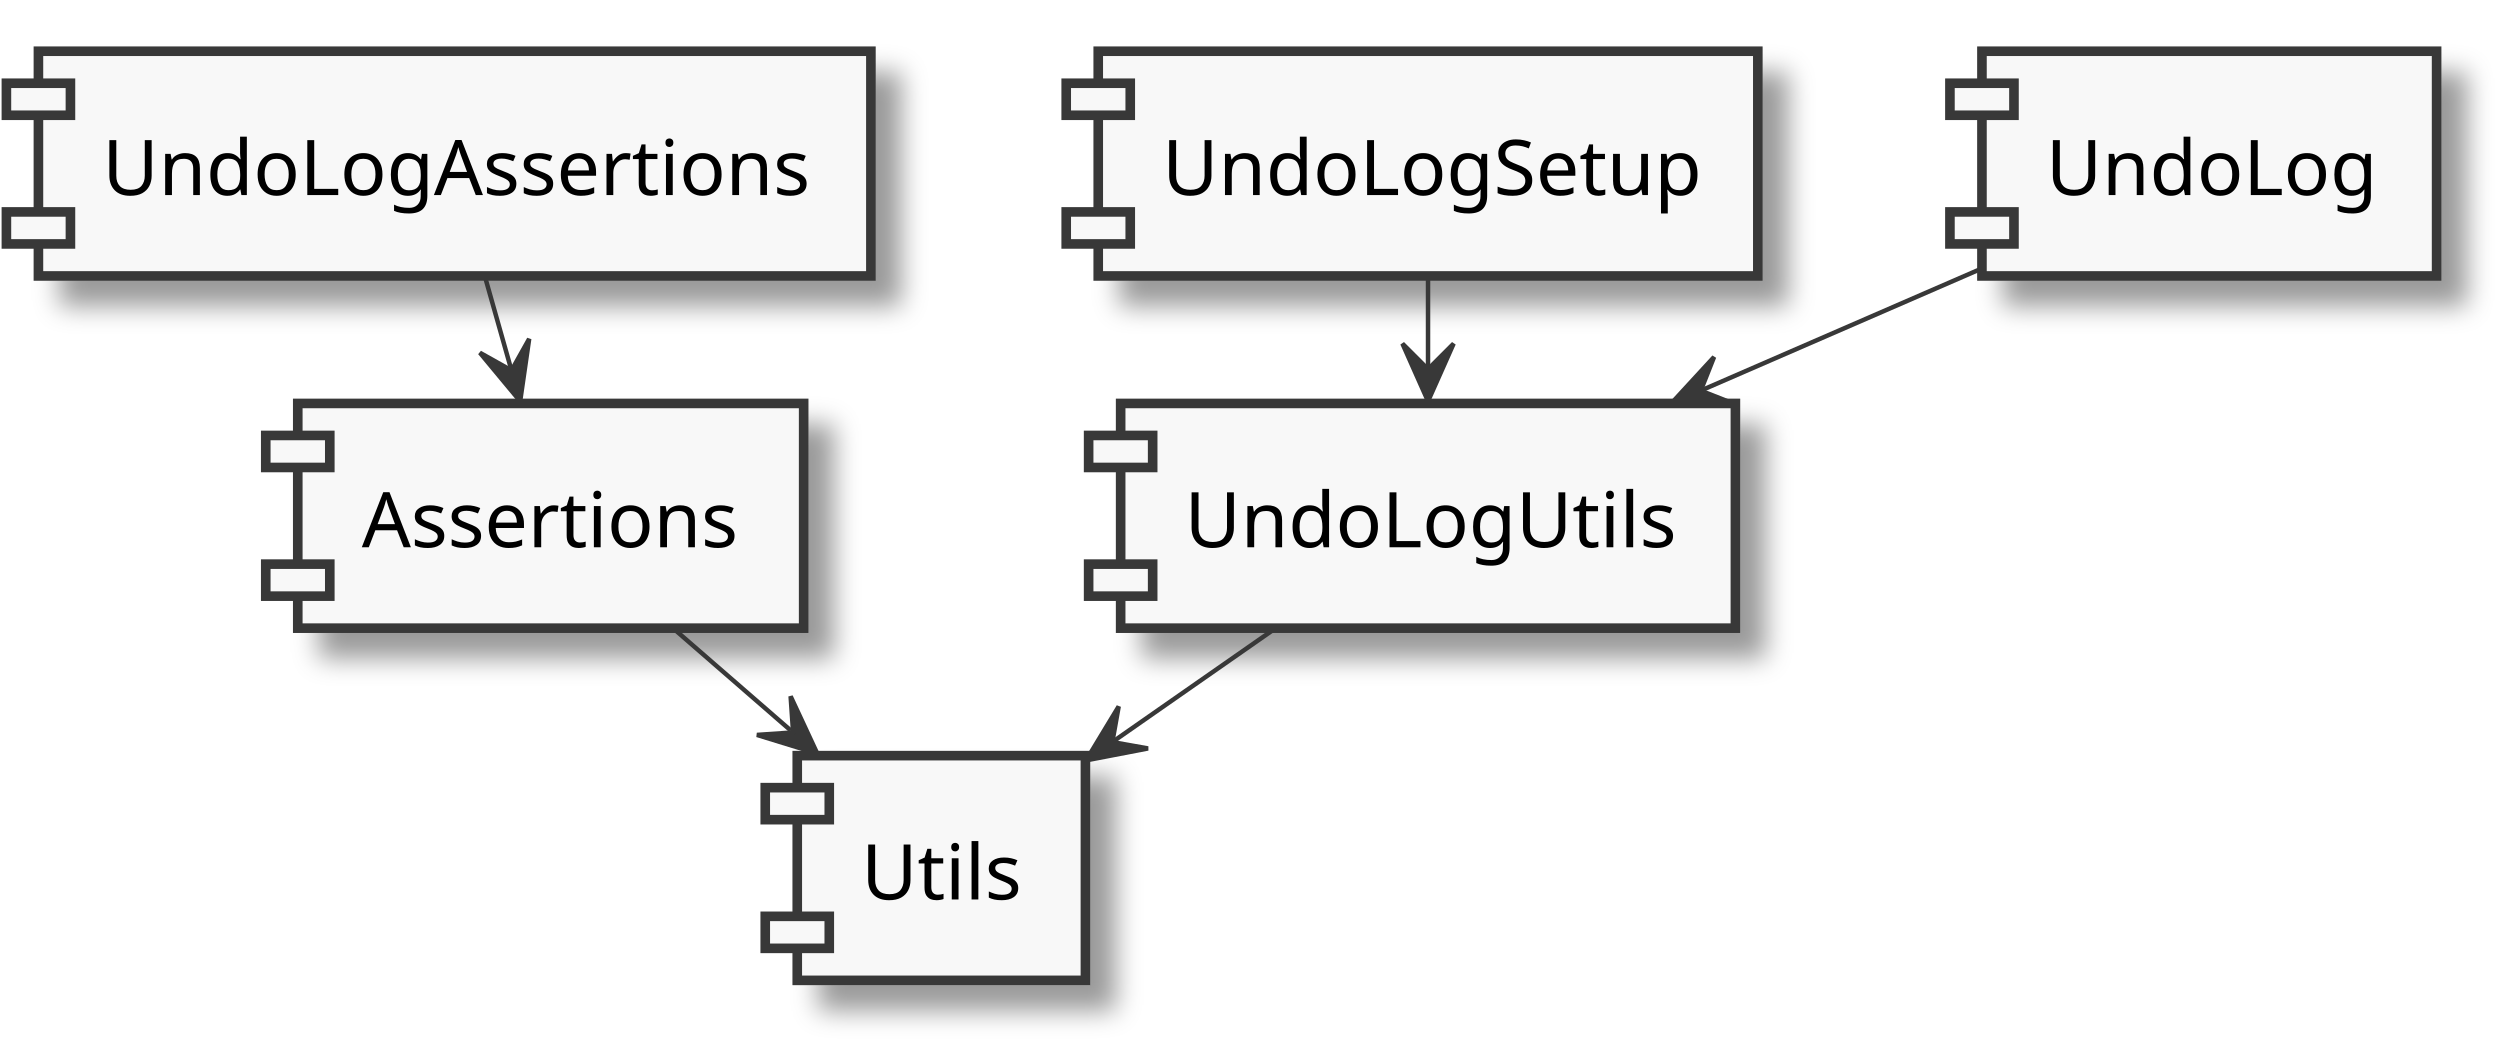
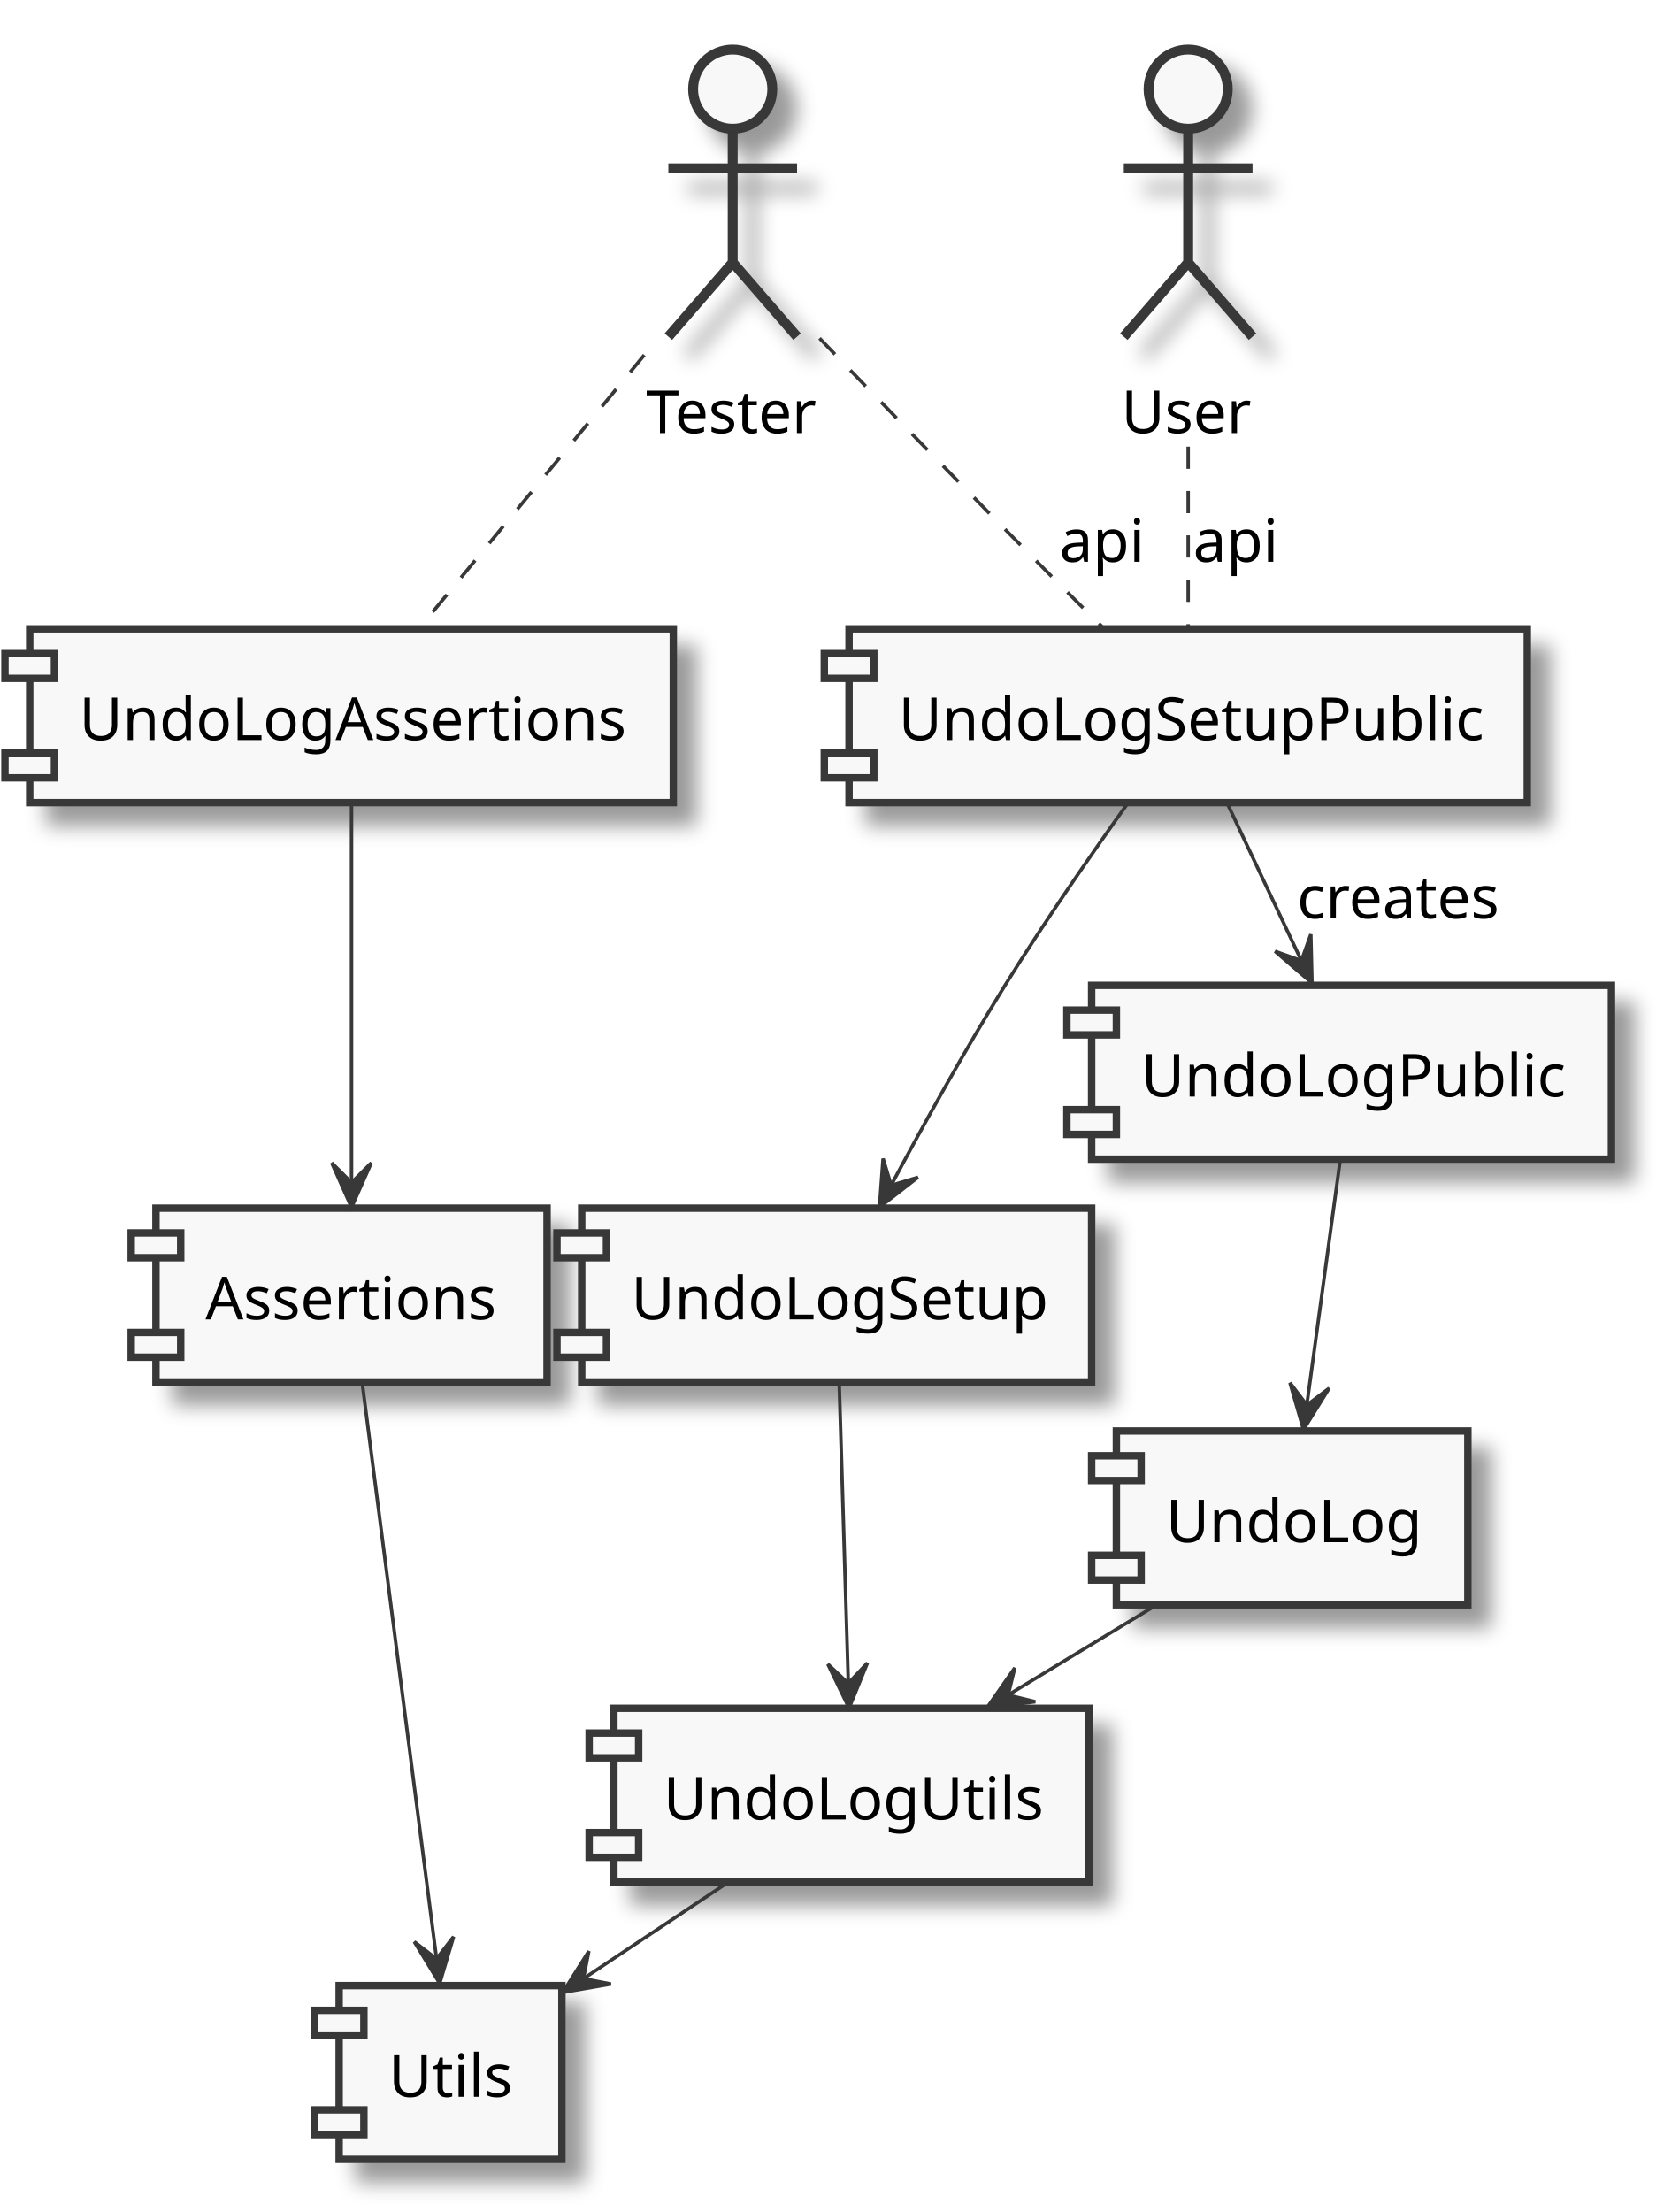
- <svg xmlns="http://www.w3.org/2000/svg" contentScriptType="application/ecmascript" contentStyleType="text/css" height="256.25px" preserveAspectRatio="none" style="width:610px;height:256px;" version="1.1" viewBox="0 0 610 256" width="610.938px" zoomAndPan="magnify">
+ <svg xmlns="http://www.w3.org/2000/svg" contentScriptType="application/ecmascript" contentStyleType="text/css" height="698.438px" preserveAspectRatio="none" style="width:525px;height:698px;" version="1.1" viewBox="0 0 525 698" width="525px" zoomAndPan="magnify">
  <defs>
-     <filter height="300%" id="fv140jjd77j3r" width="300%" x="-1" y="-1">
+     <filter height="300%" id="fxqne67zbtqd7" width="300%" x="-1" y="-1">
      <feGaussianBlur result="blurOut" stdDeviation="3.125" />
      <feColorMatrix in="blurOut" result="blurOut2" type="matrix" values="0 0 0 0 0 0 0 0 0 0 0 0 0 0 0 0 0 0 .4 0" />
      <feOffset dx="6.25" dy="6.25" in="blurOut2" result="blurOut3" />
      <feBlend in="SourceGraphic" in2="blurOut3" mode="normal" />
    </filter>
  </defs>
  <g>
-     <rect fill="#F8F8F8" filter="url(#fv140jjd77j3r)" height="54.834" style="stroke: #383838; stroke-width: 2.344;" width="70.312" x="194.531" y="184.375" />
-     <rect fill="#F8F8F8" height="7.812" style="stroke: #383838; stroke-width: 2.344;" width="15.625" x="186.719" y="192.188" />
-     <rect fill="#F8F8F8" height="7.812" style="stroke: #383838; stroke-width: 2.344;" width="15.625" x="186.719" y="223.584" />
-     <text fill="#000000" font-family="sans-serif" font-size="18.75" lengthAdjust="spacingAndGlyphs" textLength="39.062" x="210.156" y="219.464">Utils</text>
-     <rect fill="#F8F8F8" filter="url(#fv140jjd77j3r)" height="54.834" style="stroke: #383838; stroke-width: 2.344;" width="123.438" x="72.656" y="98.438" />
-     <rect fill="#F8F8F8" height="7.812" style="stroke: #383838; stroke-width: 2.344;" width="15.625" x="64.844" y="106.25" />
-     <rect fill="#F8F8F8" height="7.812" style="stroke: #383838; stroke-width: 2.344;" width="15.625" x="64.844" y="137.647" />
-     <text fill="#000000" font-family="sans-serif" font-size="18.75" lengthAdjust="spacingAndGlyphs" textLength="92.188" x="88.281" y="133.527">Assertions</text>
-     <rect fill="#F8F8F8" filter="url(#fv140jjd77j3r)" height="54.834" style="stroke: #383838; stroke-width: 2.344;" width="150" x="273.438" y="98.438" />
-     <rect fill="#F8F8F8" height="7.812" style="stroke: #383838; stroke-width: 2.344;" width="15.625" x="265.625" y="106.25" />
-     <rect fill="#F8F8F8" height="7.812" style="stroke: #383838; stroke-width: 2.344;" width="15.625" x="265.625" y="137.647" />
-     <text fill="#000000" font-family="sans-serif" font-size="18.75" lengthAdjust="spacingAndGlyphs" textLength="118.75" x="289.062" y="133.527">UndoLogUtils</text>
-     <rect fill="#F8F8F8" filter="url(#fv140jjd77j3r)" height="54.834" style="stroke: #383838; stroke-width: 2.344;" width="203.125" x="9.375" y="12.5" />
-     <rect fill="#F8F8F8" height="7.812" style="stroke: #383838; stroke-width: 2.344;" width="15.625" x="1.562" y="20.312" />
-     <rect fill="#F8F8F8" height="7.812" style="stroke: #383838; stroke-width: 2.344;" width="15.625" x="1.562" y="51.709" />
-     <text fill="#000000" font-family="sans-serif" font-size="18.75" lengthAdjust="spacingAndGlyphs" textLength="171.875" x="25" y="47.589">UndoLogAssertions</text>
-     <rect fill="#F8F8F8" filter="url(#fv140jjd77j3r)" height="54.834" style="stroke: #383838; stroke-width: 2.344;" width="160.938" x="267.969" y="12.5" />
-     <rect fill="#F8F8F8" height="7.812" style="stroke: #383838; stroke-width: 2.344;" width="15.625" x="260.156" y="20.312" />
-     <rect fill="#F8F8F8" height="7.812" style="stroke: #383838; stroke-width: 2.344;" width="15.625" x="260.156" y="51.709" />
-     <text fill="#000000" font-family="sans-serif" font-size="18.75" lengthAdjust="spacingAndGlyphs" textLength="129.688" x="283.594" y="47.589">UndoLogSetup</text>
-     <rect fill="#F8F8F8" filter="url(#fv140jjd77j3r)" height="54.834" style="stroke: #383838; stroke-width: 2.344;" width="110.938" x="483.594" y="12.5" />
-     <rect fill="#F8F8F8" height="7.812" style="stroke: #383838; stroke-width: 2.344;" width="15.625" x="475.781" y="20.312" />
-     <rect fill="#F8F8F8" height="7.812" style="stroke: #383838; stroke-width: 2.344;" width="15.625" x="475.781" y="51.709" />
-     <text fill="#000000" font-family="sans-serif" font-size="18.75" lengthAdjust="spacingAndGlyphs" textLength="79.688" x="499.219" y="47.589">UndoLog</text>
-     <path d="M164.531,153.547 C173.578,161.406 183.594,170.109 193,178.281 " fill="none" id="Assertions-Utils" style="stroke: #383838; stroke-width: 1.094;" />
-     <polygon fill="#383838" points="199.406,183.844,192.909,169.894,193.516,178.712,184.698,179.319,199.406,183.844" style="stroke: #383838; stroke-width: 1.094;" />
-     <path d="M310.859,153.547 C298.484,162.188 284.625,171.844 271.922,180.703 " fill="none" id="UndoLogUtils-Utils" style="stroke: #383838; stroke-width: 1.094;" />
-     <polygon fill="#383838" points="265,185.531,280.111,182.619,271.41,181.065,272.964,172.363,265,185.531" style="stroke: #383838; stroke-width: 1.094;" />
-     <path d="M118.359,67.609 C120.359,74.703 122.562,82.5 124.688,89.969 " fill="none" id="UndoLogAssertions-Assertions" style="stroke: #383838; stroke-width: 1.094;" />
-     <polygon fill="#383838" points="126.922,97.906,129.122,82.675,124.802,90.387,117.091,86.067,126.922,97.906" style="stroke: #383838; stroke-width: 1.094;" />
-     <path d="M348.438,67.609 C348.438,74.703 348.438,82.5 348.438,89.969 " fill="none" id="UndoLogSetup-UndoLogUtils" style="stroke: #383838; stroke-width: 1.094;" />
-     <polygon fill="#383838" points="348.438,97.906,354.688,83.844,348.438,90.094,342.188,83.844,348.438,97.906" style="stroke: #383838; stroke-width: 1.094;" />
-     <path d="M483.406,65.578 C462.094,74.844 437.531,85.516 415.266,95.188 " fill="none" id="UndoLog-UndoLogUtils" style="stroke: #383838; stroke-width: 1.094;" />
-     <polygon fill="#383838" points="407.812,98.422,423.201,98.569,414.982,95.317,418.234,87.099,407.812,98.422" style="stroke: #383838; stroke-width: 1.094;" />
+     <rect fill="#F8F8F8" filter="url(#fxqne67zbtqd7)" height="54.834" style="stroke: #383838; stroke-width: 2.344;" width="70.312" x="107.031" y="626.562" />
+     <rect fill="#F8F8F8" height="7.812" style="stroke: #383838; stroke-width: 2.344;" width="15.625" x="99.219" y="634.375" />
+     <rect fill="#F8F8F8" height="7.812" style="stroke: #383838; stroke-width: 2.344;" width="15.625" x="99.219" y="665.771" />
+     <text fill="#000000" font-family="sans-serif" font-size="18.75" lengthAdjust="spacingAndGlyphs" textLength="39.062" x="122.656" y="661.652">Utils</text>
+     <rect fill="#F8F8F8" filter="url(#fxqne67zbtqd7)" height="54.834" style="stroke: #383838; stroke-width: 2.344;" width="123.438" x="49.219" y="381.25" />
+     <rect fill="#F8F8F8" height="7.812" style="stroke: #383838; stroke-width: 2.344;" width="15.625" x="41.406" y="389.062" />
+     <rect fill="#F8F8F8" height="7.812" style="stroke: #383838; stroke-width: 2.344;" width="15.625" x="41.406" y="420.459" />
+     <text fill="#000000" font-family="sans-serif" font-size="18.75" lengthAdjust="spacingAndGlyphs" textLength="92.188" x="64.844" y="416.339">Assertions</text>
+     <rect fill="#F8F8F8" filter="url(#fxqne67zbtqd7)" height="54.834" style="stroke: #383838; stroke-width: 2.344;" width="150" x="193.75" y="539.062" />
+     <rect fill="#F8F8F8" height="7.812" style="stroke: #383838; stroke-width: 2.344;" width="15.625" x="185.938" y="546.875" />
+     <rect fill="#F8F8F8" height="7.812" style="stroke: #383838; stroke-width: 2.344;" width="15.625" x="185.938" y="578.271" />
+     <text fill="#000000" font-family="sans-serif" font-size="18.75" lengthAdjust="spacingAndGlyphs" textLength="118.75" x="209.375" y="574.152">UndoLogUtils</text>
+     <rect fill="#F8F8F8" filter="url(#fxqne67zbtqd7)" height="54.834" style="stroke: #383838; stroke-width: 2.344;" width="203.125" x="9.375" y="198.438" />
+     <rect fill="#F8F8F8" height="7.812" style="stroke: #383838; stroke-width: 2.344;" width="15.625" x="1.562" y="206.25" />
+     <rect fill="#F8F8F8" height="7.812" style="stroke: #383838; stroke-width: 2.344;" width="15.625" x="1.562" y="237.647" />
+     <text fill="#000000" font-family="sans-serif" font-size="18.75" lengthAdjust="spacingAndGlyphs" textLength="171.875" x="25" y="233.527">UndoLogAssertions</text>
+     <rect fill="#F8F8F8" filter="url(#fxqne67zbtqd7)" height="54.834" style="stroke: #383838; stroke-width: 2.344;" width="160.938" x="183.594" y="381.25" />
+     <rect fill="#F8F8F8" height="7.812" style="stroke: #383838; stroke-width: 2.344;" width="15.625" x="175.781" y="389.062" />
+     <rect fill="#F8F8F8" height="7.812" style="stroke: #383838; stroke-width: 2.344;" width="15.625" x="175.781" y="420.459" />
+     <text fill="#000000" font-family="sans-serif" font-size="18.75" lengthAdjust="spacingAndGlyphs" textLength="129.688" x="199.219" y="416.339">UndoLogSetup</text>
+     <rect fill="#F8F8F8" filter="url(#fxqne67zbtqd7)" height="54.834" style="stroke: #383838; stroke-width: 2.344;" width="110.938" x="352.344" y="451.562" />
+     <rect fill="#F8F8F8" height="7.812" style="stroke: #383838; stroke-width: 2.344;" width="15.625" x="344.531" y="459.375" />
+     <rect fill="#F8F8F8" height="7.812" style="stroke: #383838; stroke-width: 2.344;" width="15.625" x="344.531" y="490.772" />
+     <text fill="#000000" font-family="sans-serif" font-size="18.75" lengthAdjust="spacingAndGlyphs" textLength="79.688" x="367.969" y="486.652">UndoLog</text>
+     <rect fill="#F8F8F8" filter="url(#fxqne67zbtqd7)" height="54.834" style="stroke: #383838; stroke-width: 2.344;" width="164.062" x="344.531" y="310.938" />
+     <rect fill="#F8F8F8" height="7.812" style="stroke: #383838; stroke-width: 2.344;" width="15.625" x="336.719" y="318.75" />
+     <rect fill="#F8F8F8" height="7.812" style="stroke: #383838; stroke-width: 2.344;" width="15.625" x="336.719" y="350.147" />
+     <text fill="#000000" font-family="sans-serif" font-size="18.75" lengthAdjust="spacingAndGlyphs" textLength="132.812" x="360.156" y="346.027">UndoLogPublic</text>
+     <rect fill="#F8F8F8" filter="url(#fxqne67zbtqd7)" height="54.834" style="stroke: #383838; stroke-width: 2.344;" width="214.062" x="267.969" y="198.438" />
+     <rect fill="#F8F8F8" height="7.812" style="stroke: #383838; stroke-width: 2.344;" width="15.625" x="260.156" y="206.25" />
+     <rect fill="#F8F8F8" height="7.812" style="stroke: #383838; stroke-width: 2.344;" width="15.625" x="260.156" y="237.647" />
+     <text fill="#000000" font-family="sans-serif" font-size="18.75" lengthAdjust="spacingAndGlyphs" textLength="182.812" x="283.594" y="233.527">UndoLogSetupPublic</text>
+     <ellipse cx="375" cy="28.125" fill="#F8F8F8" filter="url(#fxqne67zbtqd7)" rx="12.5" ry="12.5" style="stroke: #383838; stroke-width: 3.125;" />
+     <path d="M375,40.625 L375,82.812 M354.688,53.125 L395.312,53.125 M375,82.812 L354.688,106.25 M375,82.812 L395.312,106.25 " fill="none" filter="url(#fxqne67zbtqd7)" style="stroke: #383838; stroke-width: 3.125;" />
+     <text fill="#000000" font-family="sans-serif" font-size="18.75" lengthAdjust="spacingAndGlyphs" textLength="42.188" x="353.906" y="136.652">User</text>
+     <ellipse cx="231.25" cy="28.125" fill="#F8F8F8" filter="url(#fxqne67zbtqd7)" rx="12.5" ry="12.5" style="stroke: #383838; stroke-width: 3.125;" />
+     <path d="M231.25,40.625 L231.25,82.812 M210.938,53.125 L251.562,53.125 M231.25,82.812 L210.938,106.25 M231.25,82.812 L251.562,106.25 " fill="none" filter="url(#fxqne67zbtqd7)" style="stroke: #383838; stroke-width: 3.125;" />
+     <text fill="#000000" font-family="sans-serif" font-size="18.75" lengthAdjust="spacingAndGlyphs" textLength="54.688" x="203.906" y="136.652">Tester</text>
+     <path d="M114.281,436.078 C119.938,479.906 131.391,568.688 137.734,617.781 " fill="none" id="Assertions-Utils" style="stroke: #383838; stroke-width: 1.094;" />
+     <polygon fill="#383838" points="138.766,625.875,143.155,611.125,137.761,618.127,130.759,612.733,138.766,625.875" style="stroke: #383838; stroke-width: 1.094;" />
+     <path d="M229.406,594.203 C215.047,603.766 198.781,614.609 184.203,624.328 " fill="none" id="UndoLogUtils-Utils" style="stroke: #383838; stroke-width: 1.094;" />
+     <polygon fill="#383838" points="177.641,628.703,192.802,626.067,184.131,624.354,185.844,615.683,177.641,628.703" style="stroke: #383838; stroke-width: 1.094;" />
+     <path d="M110.938,253.859 C110.938,285.484 110.938,338.438 110.938,373.047 " fill="none" id="UndoLogAssertions-Assertions" style="stroke: #383838; stroke-width: 1.094;" />
+     <polygon fill="#383838" points="110.938,381,117.188,366.938,110.938,373.188,104.688,366.938,110.938,381" style="stroke: #383838; stroke-width: 1.094;" />
+     <path d="M264.859,436.391 C265.641,462.328 266.844,502.141 267.719,530.562 " fill="none" id="UndoLogSetup-UndoLogUtils" style="stroke: #383838; stroke-width: 1.094;" />
+     <polygon fill="#383838" points="267.969,538.984,273.774,524.732,267.723,531.176,261.28,525.125,267.969,538.984" style="stroke: #383838; stroke-width: 1.094;" />
+     <path d="M364.578,506.703 C349.922,515.594 333.438,525.594 318.312,534.766 " fill="none" id="UndoLog-UndoLogUtils" style="stroke: #383838; stroke-width: 1.094;" />
+     <polygon fill="#383838" points="311.484,538.922,326.751,536.986,318.168,534.876,320.278,526.293,311.484,538.922" style="stroke: #383838; stroke-width: 1.094;" />
+     <path d="M423.031,365.703 C420.047,387.656 415.734,419.312 412.453,443.312 " fill="none" id="UndoLogPublic-UndoLog" style="stroke: #383838; stroke-width: 1.094;" />
+     <polygon fill="#383838" points="411.391,451.125,419.509,438.051,412.461,443.386,407.127,436.339,411.391,451.125" style="stroke: #383838; stroke-width: 1.094;" />
+     <path d="M356.094,253.25 C344.453,269.531 329.469,291.141 317.188,310.938 C304.5,331.391 291.406,355.031 281.391,373.766 " fill="none" id="UndoLogSetupPublic-UndoLogSetup" style="stroke: #383838; stroke-width: 1.094;" />
+     <polygon fill="#383838" points="277.578,380.938,289.728,371.493,281.267,374.051,278.709,365.59,277.578,380.938" style="stroke: #383838; stroke-width: 1.094;" />
+     <path d="M387.219,253.266 C394.25,268.172 403.141,287.047 410.703,303.078 " fill="none" id="UndoLogSetupPublic-UndoLogPublic" style="stroke: #383838; stroke-width: 1.094;" />
+     <polygon fill="#383838" points="414.078,310.219,413.713,294.834,410.737,303.157,402.414,300.181,414.078,310.219" style="stroke: #383838; stroke-width: 1.094;" />
+     <text fill="#000000" font-family="sans-serif" font-size="18.75" lengthAdjust="spacingAndGlyphs" textLength="64.062" x="409.375" y="289.777">creates</text>
+     <path d="M258.656,106.75 C278.984,127.891 307.453,157.312 332.812,182.812 C337.734,187.766 343.016,193 348.125,198.031 " fill="none" id="Tester-UndoLogSetupPublic" style="stroke: #383838; stroke-width: 1.094; stroke-dasharray: 7.0,7.0;" />
+     <text fill="#000000" font-family="sans-serif" font-size="18.75" lengthAdjust="spacingAndGlyphs" textLength="26.562" x="334.375" y="177.277">api</text>
+     <path d="M203.344,112.016 C181.688,138.312 152.109,174.219 132.312,198.266 " fill="none" id="Tester-UndoLogAssertions" style="stroke: #383838; stroke-width: 1.094; stroke-dasharray: 7.0,7.0;" />
+     <path d="M375,140.938 C375,161.031 375,182.203 375,198.156 " fill="none" id="User-UndoLogSetupPublic" style="stroke: #383838; stroke-width: 1.094; stroke-dasharray: 7.0,7.0;" />
+     <text fill="#000000" font-family="sans-serif" font-size="18.75" lengthAdjust="spacingAndGlyphs" textLength="26.562" x="376.562" y="177.277">api</text>
  </g>
</svg>
